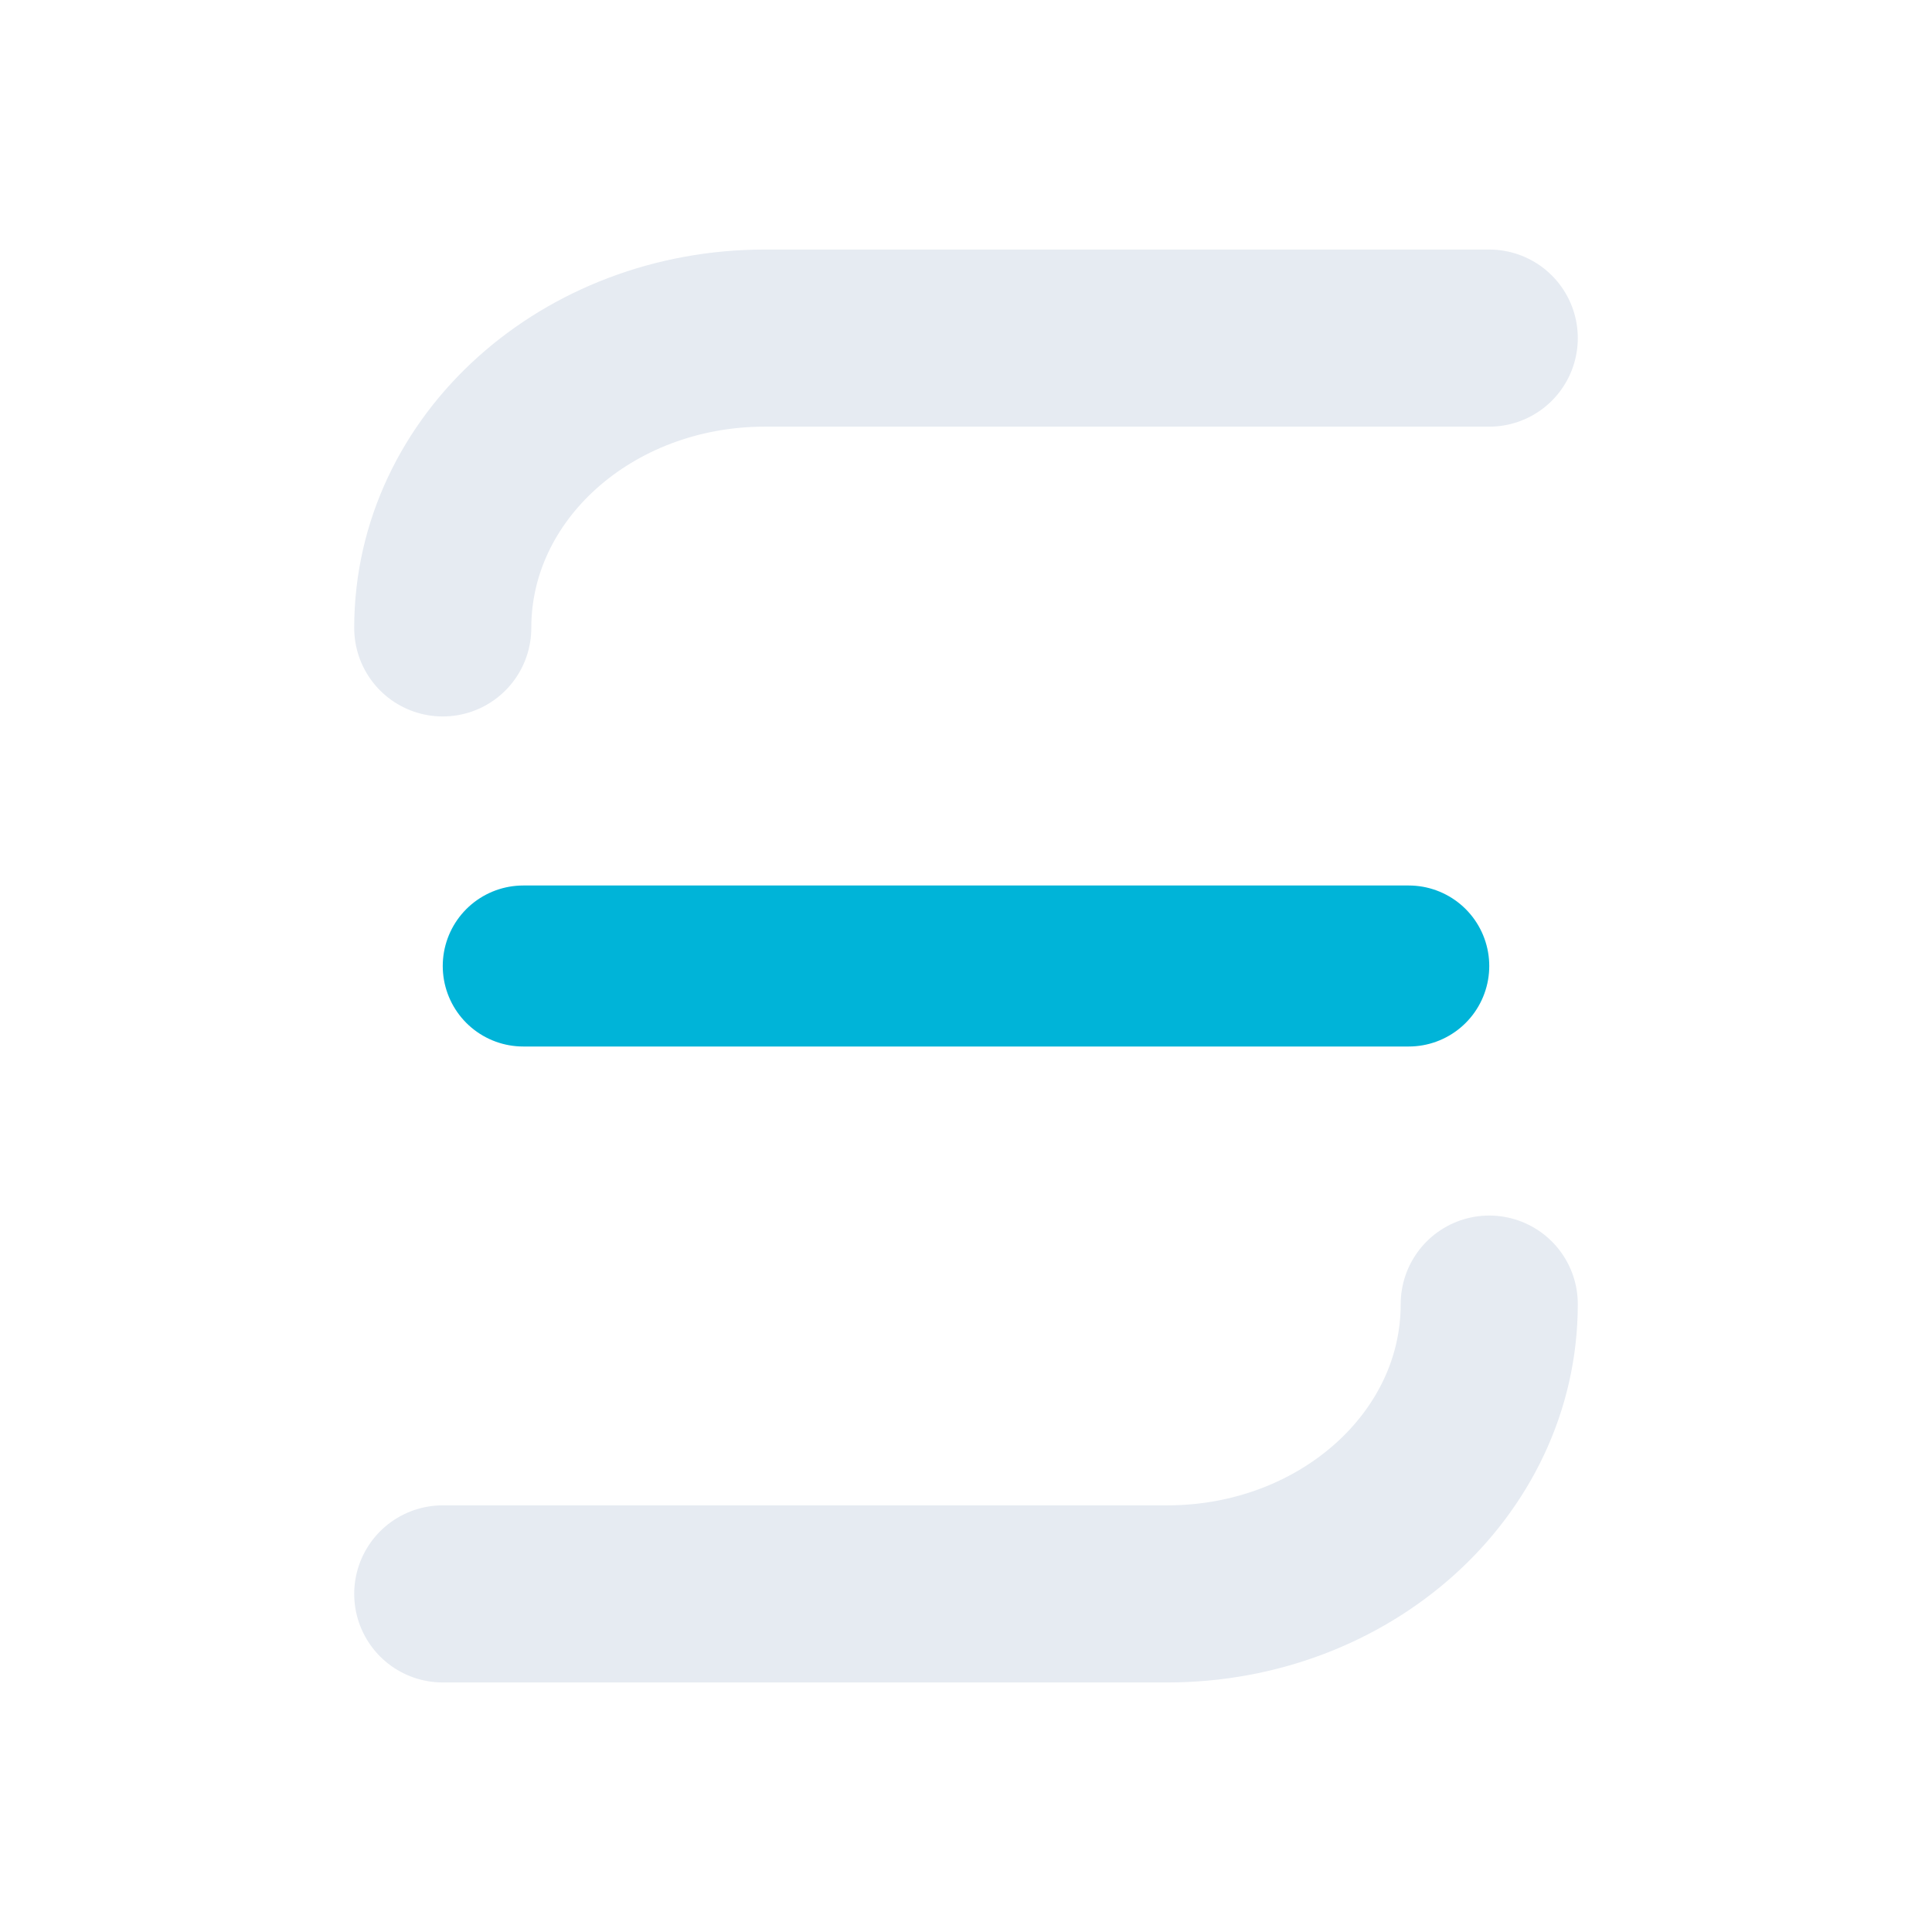
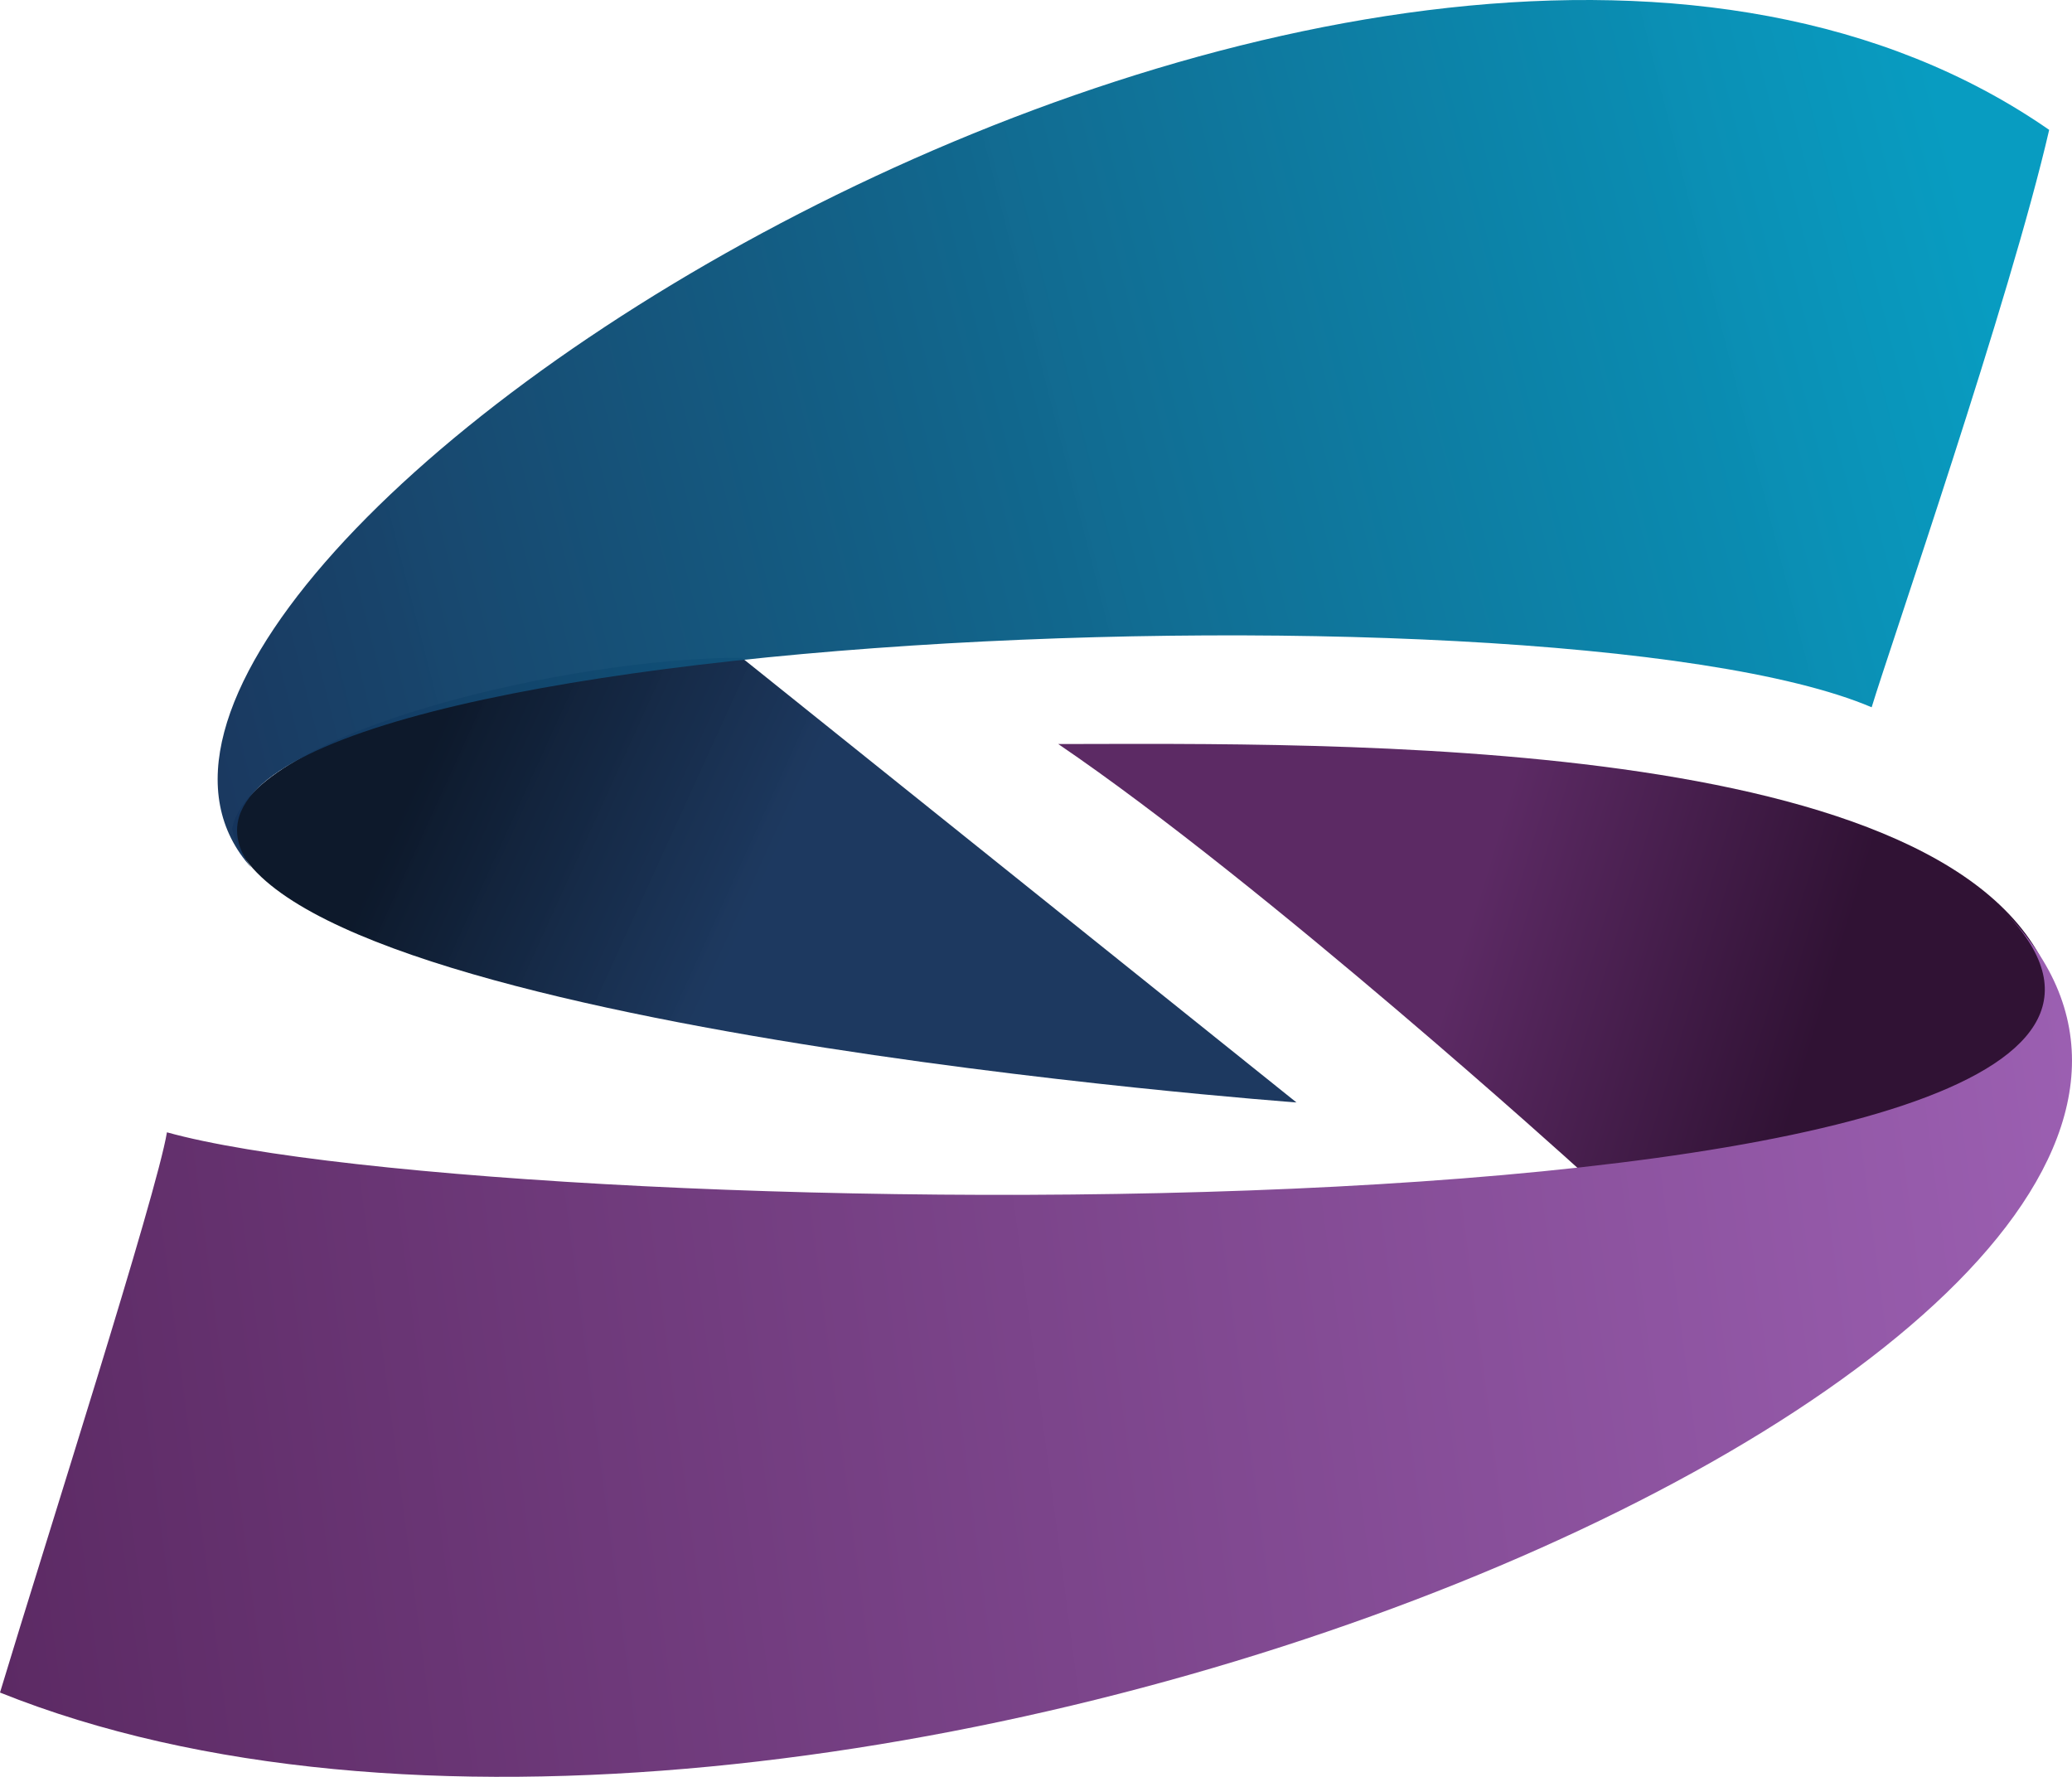
- <svg xmlns="http://www.w3.org/2000/svg" width="48" height="48" viewBox="0 0 24 24" fill="none">
-   <path d="M5.5 7.8c0-2 1.8-3.6 4-3.6h9" stroke="#E6EBF2" stroke-width="2.2" stroke-linecap="round" />
-   <path d="M6.5 12h11" stroke="#00B4D8" stroke-width="2.0" stroke-linecap="round" />
-   <path d="M18.5 16.2c0 2-1.8 3.6-4 3.6h-9" stroke="#E6EBF2" stroke-width="2.2" stroke-linecap="round" />
+ <svg xmlns="http://www.w3.org/2000/svg" xmlns:xlink="http://www.w3.org/1999/xlink" version="1.1" id="svg1" width="209.117" height="179.323" viewBox="0 0 209.117 179.323" xml:space="preserve">
+   <defs id="defs1">
+     <linearGradient id="linearGradient26">
+       <stop style="stop-color:#9b5fb1;stop-opacity:1;" offset="0" id="stop26" />
+       <stop style="stop-color:#5c2a64;stop-opacity:1;" offset="1" id="stop27" />
+     </linearGradient>
+     <linearGradient id="linearGradient24">
+       <stop style="stop-color:#301234;stop-opacity:1;" offset="0" id="stop23" />
+       <stop style="stop-color:#5c2a64;stop-opacity:1;" offset="1" id="stop24" />
+     </linearGradient>
+     <linearGradient id="linearGradient18">
+       <stop style="stop-color:#0a1628;stop-opacity:0.988;" offset="0" id="stop19" />
+       <stop style="stop-color:#16335b;stop-opacity:0.969;" offset="1" id="stop20" />
+     </linearGradient>
+     <linearGradient id="linearGradient11">
+       <stop style="stop-color:#16335b;stop-opacity:0.98;" offset="0" id="stop11" />
+       <stop style="stop-color:#0099bf;stop-opacity:0.969;" offset="1" id="stop12" />
+     </linearGradient>
+     <linearGradient xlink:href="#linearGradient11" id="linearGradient12" x1="431.308" y1="322.136" x2="614.65" y2="275.341" gradientUnits="userSpaceOnUse" gradientTransform="translate(187.557,0.3109809)" />
+     <linearGradient xlink:href="#linearGradient18" id="linearGradient20" x1="452.304" y1="332.628" x2="485.88" y2="347.944" gradientUnits="userSpaceOnUse" gradientTransform="translate(190.4758,0.01818043)" />
+     <linearGradient xlink:href="#linearGradient24" id="linearGradient22" gradientUnits="userSpaceOnUse" gradientTransform="translate(190.4758,0.01818043)" x1="452.304" y1="332.628" x2="485.88" y2="347.944" />
+     <linearGradient xlink:href="#linearGradient26" id="linearGradient27" x1="621.803" y1="299.57" x2="837.616" y2="299.57" gradientUnits="userSpaceOnUse" />
+   </defs>
+   <g id="g1" transform="translate(-602.4202,-251.4472)">
+     <g id="g22">
+       <path style="fill:url(#linearGradient20);fill-opacity:1;fill-rule:evenodd;stroke-width:34.3" d="m 625.842,335.061 c 3.265,20.024 107.424,27.647 107.424,27.647 l -55.972,-44.876 c -17.014,-0.06 -49.497,7.349 -51.453,17.229 z" id="path9" />
+       <path style="fill:url(#linearGradient12);stroke-width:34.3" d="m 627.798,339.024 c -17.628,-23.51 130.629,-30.183 163.52,-16.197 1.846,-6.087 13.984,-41.175 17.915,-58.274 -67.526,-46.823 -208.513,44.588 -181.435,74.471 z" id="path8" />
+     </g>
+     <g id="g22-1" transform="rotate(172.4991,715.3913,343.9717)">
+       <path style="fill:url(#linearGradient22);fill-opacity:1;fill-rule:evenodd;stroke-width:34.3" d="m 622.951,325.064 c 5.441,26.321 69.68,33.516 96.276,36.998 -18.921,-16.873 -46.406,-49.291 -46.406,-49.291 -19.089,-4.841 -47.564,-0.245 -49.87,12.293 z" id="path9-7" />
+       <path style="fill:url(#linearGradient27);stroke-width:34.3" d="m 626.547,332.549 c -27.694,-38.359 154.093,-11.58 186.984,2.406 1.846,-6.087 17.484,-39.237 24.085,-53.857 -76.163,-42.852 -246.308,3.665 -211.069,51.452 z" id="path8-5" />
+     </g>
+   </g>
</svg>
